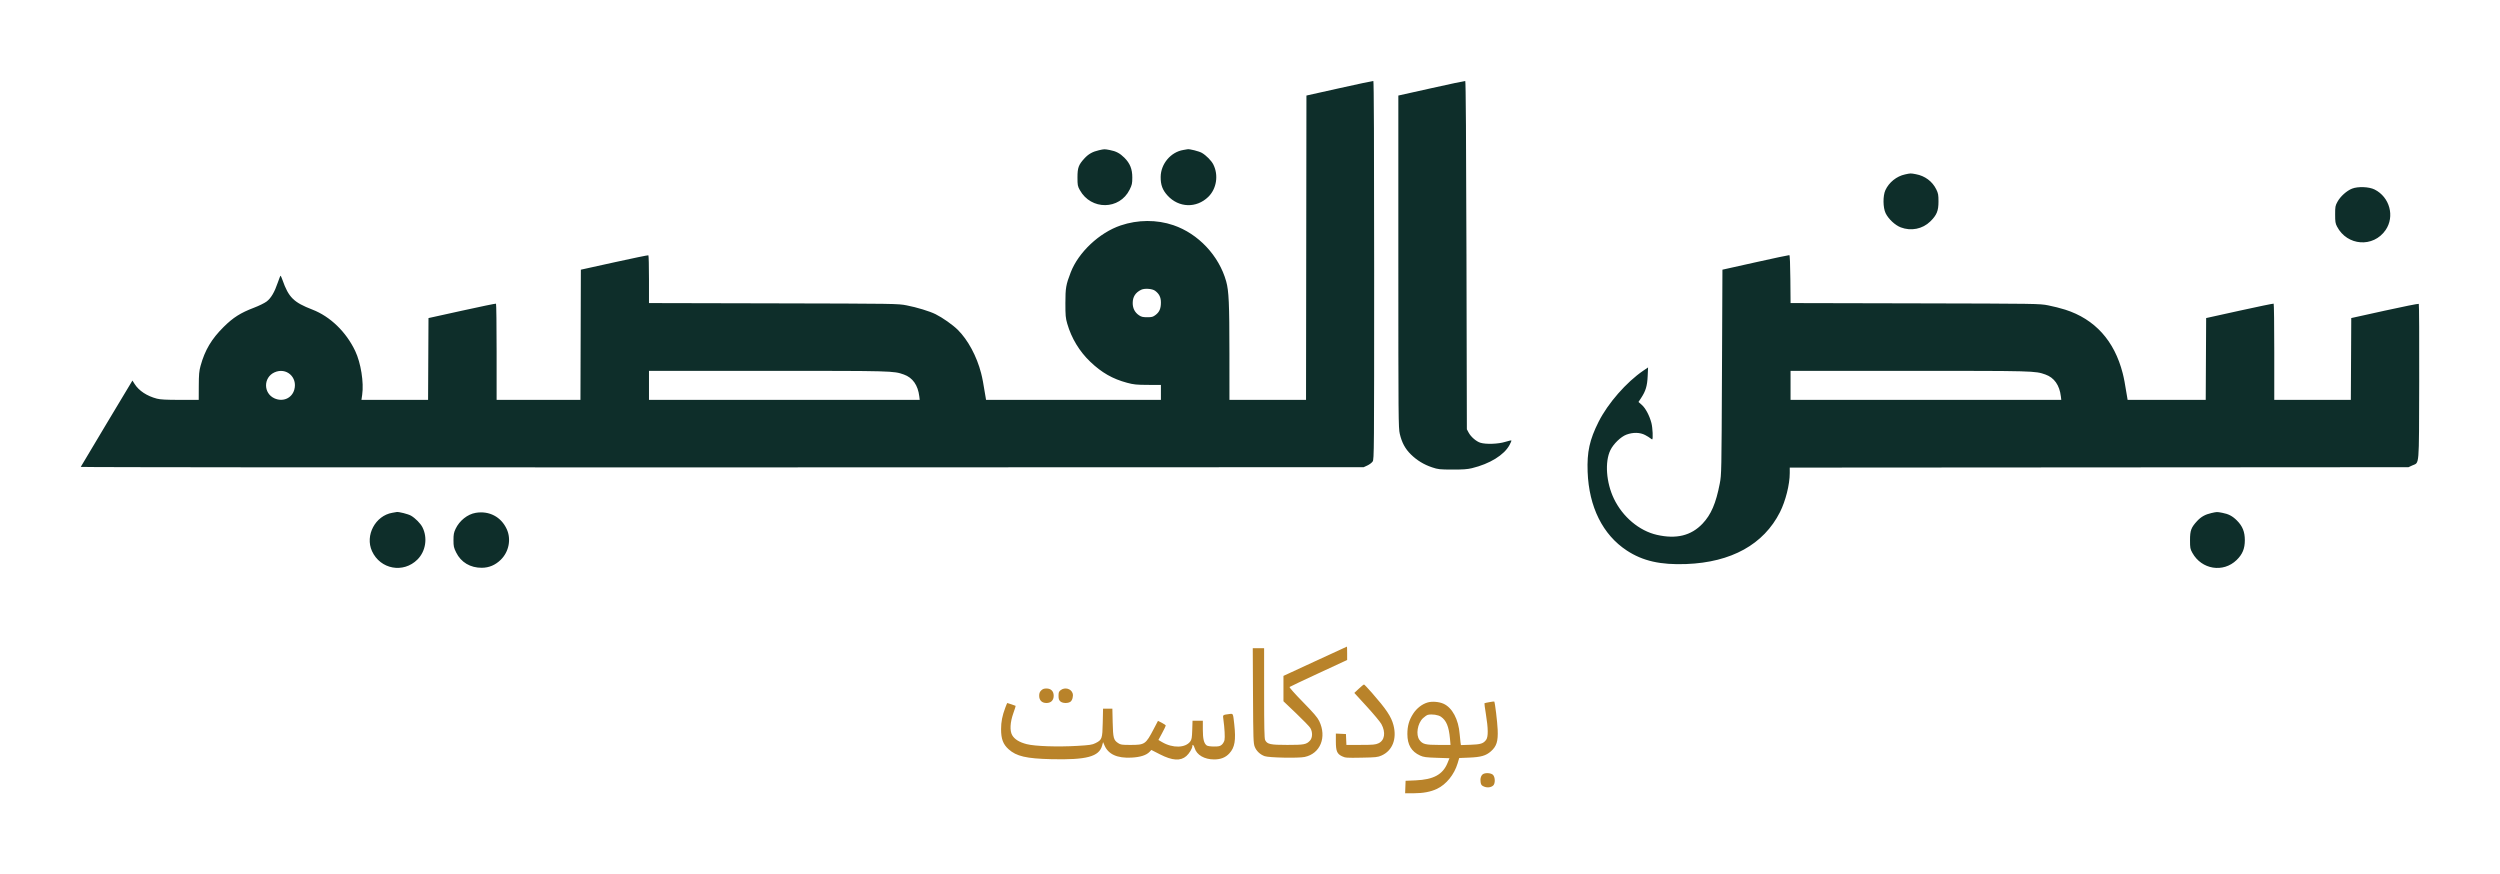
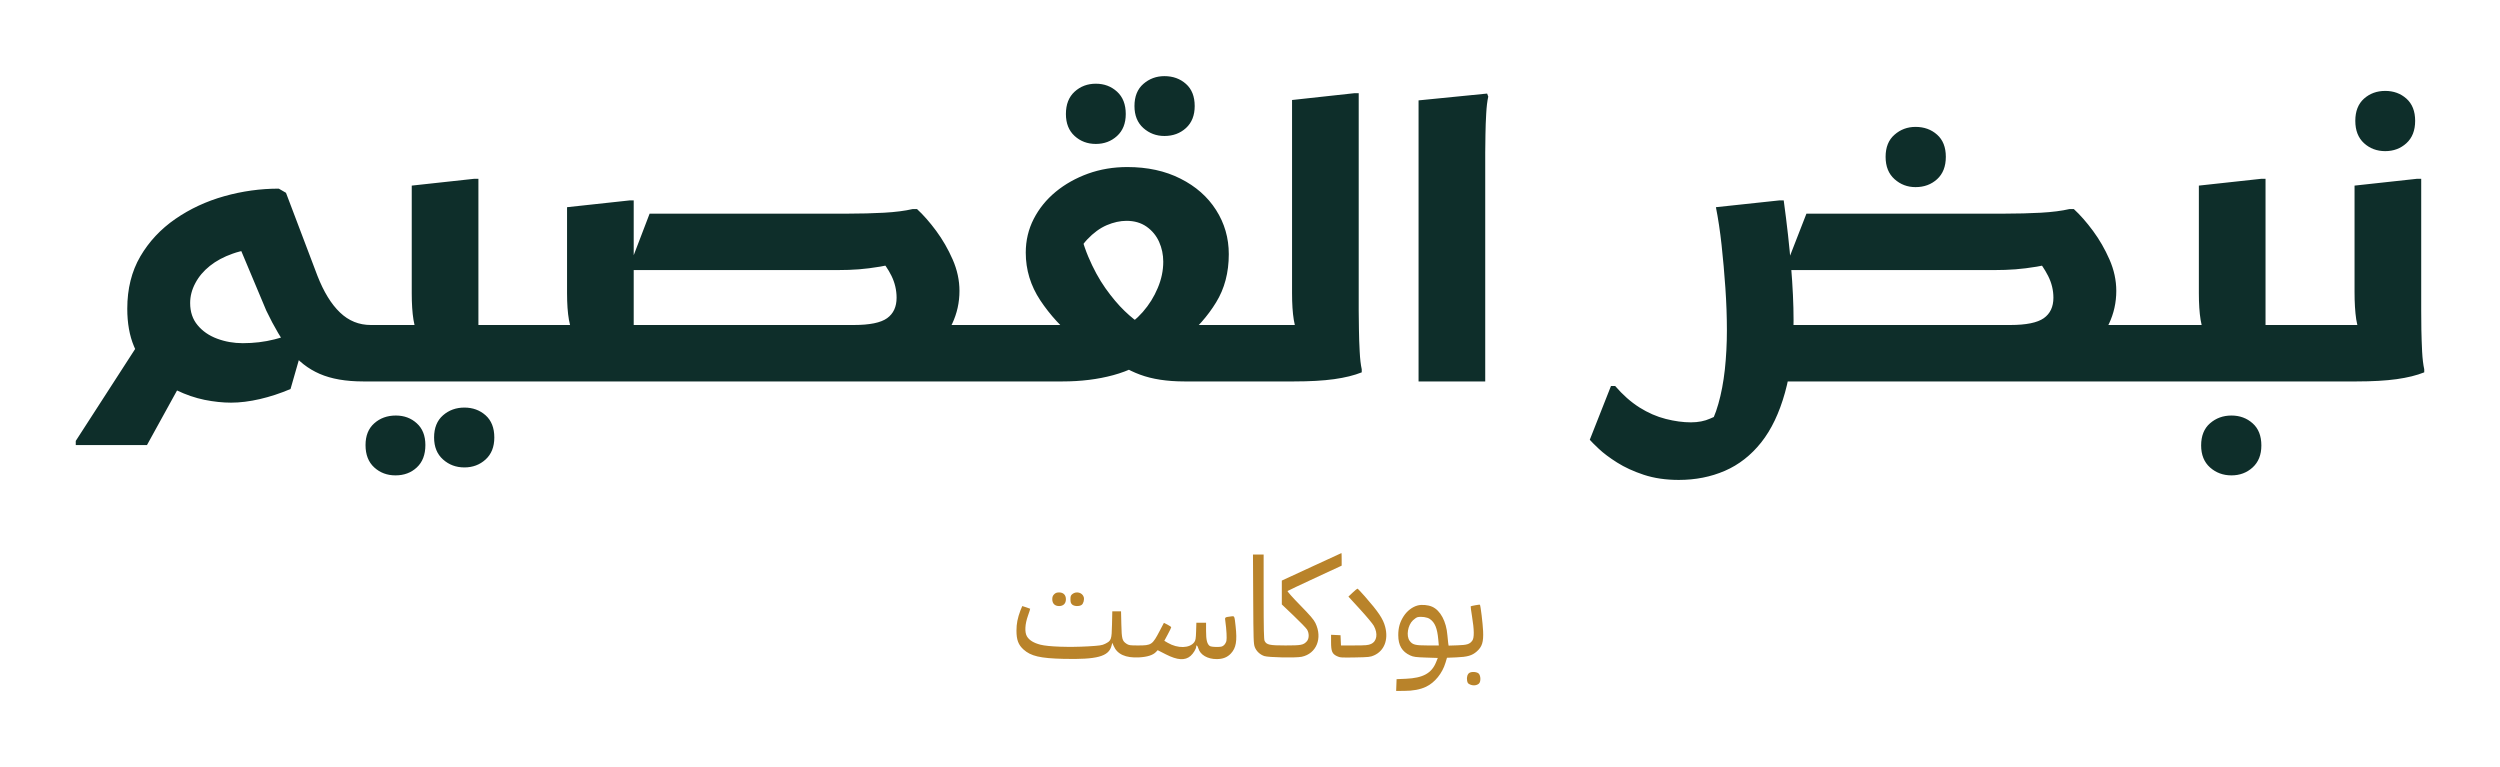
- <svg xmlns="http://www.w3.org/2000/svg" viewBox="450 2300 3101 1084" width="3101" height="1084">
-   <path fill="#0E2E2A" fill-rule="evenodd" d="M 2111.500 2409.373 L 2070.500 2418.514 2070.247 2607.257 L 2069.995 2796 2022.497 2796 L 1975 2796 1974.977 2738.250 C 1974.953 2676.373, 1974.251 2660.794, 1970.954 2649 C 1962.064 2617.191, 1936.400 2589.873, 1905.500 2579.325 C 1884.877 2572.285, 1861.417 2572.398, 1840.054 2579.639 C 1813.647 2588.591, 1787.697 2612.986, 1778.115 2637.868 C 1772.196 2653.239, 1771.528 2657.098, 1771.513 2676 C 1771.502 2691.339, 1771.785 2694.485, 1773.811 2701.482 C 1779.039 2719.545, 1788.893 2735.848, 1802.347 2748.697 C 1816.541 2762.252, 1830.044 2769.971, 1847.989 2774.791 C 1856.255 2777.011, 1859.628 2777.355, 1873.750 2777.423 L 1890 2777.500 1890 2786.750 L 1890 2796 1781.545 2796 L 1673.091 2796 1672.562 2792.750 C 1669.575 2774.404, 1668.652 2769.473, 1666.986 2762.944 C 1661.645 2742.024, 1650.577 2721.463, 1637.981 2709.060 C 1631.642 2702.819, 1619.196 2694.065, 1610.500 2689.730 C 1603.143 2686.063, 1587.249 2681.211, 1574.603 2678.771 C 1563.604 2676.649, 1562.054 2676.626, 1409.250 2676.279 L 1255 2675.928 1255 2646.523 C 1255 2630.350, 1254.662 2616.913, 1254.250 2616.662 C 1253.838 2616.411, 1234.825 2620.326, 1212 2625.363 L 1170.500 2634.520 1170.244 2715.260 L 1169.988 2796 1117.994 2796 L 1066 2796 1066 2736.559 C 1066 2703.866, 1065.662 2676.917, 1065.250 2676.671 C 1064.838 2676.424, 1045.825 2680.344, 1023 2685.380 L 981.500 2694.537 981.241 2745.269 L 980.982 2796 939.656 2796 L 898.331 2796 899.245 2789.750 C 901.486 2774.430, 897.626 2750.168, 890.590 2735.353 C 879.328 2711.637, 859.602 2692.570, 837.500 2684.034 C 814.202 2675.037, 807.983 2668.874, 800.377 2647.250 C 799.361 2644.363, 798.293 2642, 798.002 2642 C 797.711 2642, 796.187 2645.790, 794.614 2650.422 C 790.530 2662.450, 786.146 2669.881, 780.705 2674 C 778.162 2675.925, 771.080 2679.401, 764.968 2681.725 C 748.404 2688.023, 739.232 2693.837, 727.458 2705.500 C 712.362 2720.455, 704.161 2734.265, 698.761 2753.825 C 697 2760.205, 696.630 2764.411, 696.571 2778.750 L 696.500 2796 673.460 2796 C 656.155 2796, 648.980 2795.625, 644.632 2794.492 C 632.314 2791.284, 622.301 2784.698, 616.977 2776.302 L 614.266 2772.027 582.383 2825.146 C 564.847 2854.360, 550.350 2878.656, 550.166 2879.135 C 549.976 2879.630, 893.778 2879.897, 1345.666 2879.753 L 2141.500 2879.500 2146.166 2877.344 C 2148.732 2876.157, 2151.657 2873.927, 2152.666 2872.388 C 2154.432 2869.693, 2154.500 2860.846, 2154.500 2635.127 C 2154.500 2479.632, 2154.163 2400.593, 2153.500 2400.449 C 2152.950 2400.329, 2134.050 2404.345, 2111.500 2409.373 M 2225.500 2409.373 L 2184.500 2418.514 2184.500 2624.507 C 2184.500 2819.738, 2184.595 2830.903, 2186.309 2838.208 C 2188.847 2849.024, 2192.990 2856.704, 2200.008 2863.603 C 2207.577 2871.044, 2216.226 2876.314, 2226.479 2879.731 C 2233.882 2882.199, 2235.810 2882.408, 2251.500 2882.452 C 2264.473 2882.489, 2270.223 2882.081, 2275.773 2880.733 C 2297.995 2875.333, 2315.608 2864.486, 2322.392 2852.022 C 2323.935 2849.186, 2324.976 2846.643, 2324.705 2846.372 C 2324.434 2846.100, 2320.901 2846.906, 2316.856 2848.162 C 2308.455 2850.771, 2293.351 2851.307, 2286.447 2849.241 C 2281.265 2847.691, 2274.556 2841.953, 2271.716 2836.643 L 2269.500 2832.500 2269 2616.583 C 2268.669 2473.857, 2268.161 2400.593, 2267.500 2400.449 C 2266.950 2400.329, 2248.050 2404.345, 2225.500 2409.373 M 1813 2486.390 C 1805.428 2488.074, 1800.148 2491.031, 1795.276 2496.316 C 1787.855 2504.367, 1786.500 2508.024, 1786.500 2520 C 1786.500 2529.741, 1786.712 2530.882, 1789.430 2535.788 C 1803.351 2560.917, 1838.727 2560.581, 1851.221 2535.202 C 1854.149 2529.256, 1854.500 2527.629, 1854.500 2520.021 C 1854.500 2509.671, 1851.652 2502.600, 1844.675 2495.622 C 1839.158 2490.106, 1834.222 2487.512, 1826.535 2486.091 C 1819.660 2484.820, 1820.107 2484.810, 1813 2486.390 M 1917.702 2486.042 C 1902.176 2488.651, 1889.882 2503.282, 1889.697 2519.371 C 1889.583 2529.237, 1891.966 2535.707, 1898.242 2542.575 C 1912.146 2557.788, 1934.009 2558.508, 1948.712 2544.237 C 1959.071 2534.182, 1961.706 2517.224, 1954.971 2503.960 C 1952.575 2499.241, 1946.202 2492.788, 1940.847 2489.657 C 1937.393 2487.637, 1925.410 2484.595, 1923 2485.125 C 1922.725 2485.186, 1920.341 2485.598, 1917.702 2486.042 M 2812.972 2516.359 C 2802.561 2518.602, 2793.106 2526.189, 2788.648 2535.878 C 2785.425 2542.881, 2785.578 2557.614, 2788.944 2564.500 C 2792.453 2571.678, 2800.651 2579.341, 2807.703 2582.037 C 2820.529 2586.938, 2834.760 2584.074, 2844.353 2574.661 C 2852.345 2566.818, 2854.500 2561.581, 2854.500 2550 C 2854.500 2541.644, 2854.167 2539.821, 2851.730 2534.858 C 2846.885 2524.994, 2837.705 2518.156, 2826.535 2516.091 C 2819.678 2514.824, 2820.139 2514.815, 2812.972 2516.359 M 3367.500 2533.974 C 3360.842 2536.618, 3353.129 2543.532, 3349.473 2550.133 C 3346.705 2555.129, 3346.500 2556.225, 3346.500 2566 C 3346.500 2575.051, 3346.822 2577.121, 3348.835 2581 C 3361.361 2605.135, 3393.868 2607.493, 3409.090 2585.370 C 3420.734 2568.445, 3414.211 2544.449, 3395.410 2535.044 C 3388.559 2531.617, 3374.768 2531.089, 3367.500 2533.974 M 2627.500 2625.372 L 2586.500 2634.514 2585.933 2761.507 C 2585.375 2886.636, 2585.335 2888.666, 2583.188 2899.829 C 2578.481 2924.308, 2572.433 2938.380, 2561.816 2949.557 C 2547.696 2964.421, 2529.346 2968.931, 2505.270 2963.455 C 2483.282 2958.454, 2462.713 2941.143, 2451.856 2918.500 C 2442.282 2898.533, 2440.438 2872.845, 2447.536 2858.337 C 2451.350 2850.540, 2460.483 2841.711, 2467.415 2839.118 C 2475.565 2836.068, 2484.277 2836.246, 2490.601 2839.591 C 2493.295 2841.016, 2496.210 2842.816, 2497.079 2843.591 C 2497.947 2844.366, 2498.960 2845, 2499.329 2845 C 2500.619 2845, 2499.987 2830.737, 2498.430 2824.730 C 2496.053 2815.555, 2491.099 2806.225, 2486.464 2802.194 L 2482.362 2798.625 2485.700 2793.563 C 2491.329 2785.025, 2493.216 2778.725, 2493.770 2766.622 L 2494.267 2755.744 2488.384 2759.747 C 2467.349 2774.058, 2444.423 2800.281, 2432.885 2823.228 C 2421.701 2845.473, 2418.386 2860.592, 2419.293 2885.233 C 2420.896 2928.818, 2438.055 2963.284, 2467.913 2982.889 C 2487.664 2995.858, 2509.681 3000.855, 2541.701 2999.634 C 2597.580 2997.504, 2637.678 2975.275, 2657.889 2935.223 C 2664.859 2921.410, 2670 2900.887, 2670 2886.875 L 2670 2880.013 3053.750 2879.756 L 3437.500 2879.500 3442.166 2877.344 C 3451.221 2873.158, 3450.464 2882.278, 3450.774 2773.619 C 3450.925 2720.835, 3450.700 2677.317, 3450.274 2676.913 C 3449.848 2676.508, 3430.825 2680.304, 3408 2685.348 L 3366.500 2694.520 3366.241 2745.260 L 3365.982 2796 3318.491 2796 L 3271 2796 3271 2736.559 C 3271 2703.866, 3270.662 2676.913, 3270.250 2676.662 C 3269.838 2676.411, 3250.825 2680.326, 3228 2685.363 L 3186.500 2694.520 3186.241 2745.260 L 3185.982 2796 3137.536 2796 L 3089.091 2796 3088.562 2792.750 C 3085.575 2774.404, 3084.652 2769.473, 3082.986 2762.944 C 3072.690 2722.615, 3048.471 2695.856, 3011.603 2684.076 C 3006.159 2682.336, 2996.709 2679.949, 2990.603 2678.771 C 2979.604 2676.649, 2978.054 2676.626, 2825.265 2676.279 L 2671.030 2675.928 2670.765 2646.297 C 2670.597 2627.571, 2670.132 2616.586, 2669.500 2616.449 C 2668.950 2616.329, 2650.050 2620.345, 2627.500 2625.372 M 1865.500 2659.432 C 1858.405 2662.894, 1855.009 2668.211, 1855.004 2675.864 C 1854.999 2682.391, 1857.606 2687.506, 1862.726 2691.015 C 1865.686 2693.042, 1867.559 2693.495, 1872.997 2693.497 C 1878.788 2693.500, 1880.138 2693.127, 1883.431 2690.618 C 1888.168 2687.008, 1890 2682.704, 1890 2675.180 C 1890 2668.733, 1887.855 2664.428, 1882.763 2660.657 C 1879.234 2658.042, 1869.730 2657.368, 1865.500 2659.432 M 790.459 2761.880 C 776.561 2768.193, 776.515 2787.789, 790.384 2794.087 C 800.904 2798.864, 812.057 2794.013, 815.039 2783.362 C 819.390 2767.819, 805.024 2755.264, 790.459 2761.880 M 1255 2778 L 1255 2796 1422.905 2796 L 1590.810 2796 1590.306 2791.750 C 1588.648 2777.754, 1582.052 2768.399, 1571.122 2764.543 C 1558.281 2760.012, 1558.067 2760.007, 1402.250 2760.003 L 1255 2760 1255 2778 M 2671 2778 L 2671 2796 2838.905 2796 L 3006.810 2796 3006.306 2791.750 C 3004.648 2777.754, 2998.052 2768.399, 2987.122 2764.543 C 2974.281 2760.012, 2974.067 2760.007, 2818.250 2760.003 L 2671 2760 2671 2778 M 936.702 2936.042 C 915.575 2939.592, 902.529 2964.144, 911.419 2983.623 C 921.740 3006.236, 950.313 3011.493, 967.833 2994.002 C 978.090 2983.761, 980.644 2967.102, 973.971 2953.960 C 971.575 2949.241, 965.202 2942.788, 959.847 2939.657 C 956.393 2937.637, 944.410 2934.595, 942 2935.125 C 941.725 2935.186, 939.341 2935.598, 936.702 2936.042 M 1040.054 2936.126 C 1029.927 2937.825, 1019.914 2945.799, 1015.097 2956 C 1012.934 2960.582, 1012.500 2962.923, 1012.502 2970.024 C 1012.503 2977.665, 1012.849 2979.251, 1015.842 2985.331 C 1021.820 2997.475, 1033.395 3004.368, 1047.652 3004.276 C 1056.637 3004.219, 1064.458 3000.905, 1071.176 2994.311 C 1081.265 2984.408, 1084.293 2968.890, 1078.579 2956.377 C 1071.606 2941.106, 1056.791 2933.318, 1040.054 2936.126 M 3193 2936.390 C 3185.428 2938.074, 3180.148 2941.031, 3175.276 2946.316 C 3167.855 2954.367, 3166.500 2958.024, 3166.500 2970 C 3166.500 2979.741, 3166.712 2980.882, 3169.430 2985.788 C 3180.901 3006.494, 3207.700 3010.812, 3224.319 2994.632 C 3231.585 2987.559, 3234.501 2980.498, 3234.495 2970 C 3234.488 2959.668, 3231.633 2952.581, 3224.675 2945.622 C 3219.158 2940.106, 3214.222 2937.512, 3206.535 2936.091 C 3199.660 2934.820, 3200.107 2934.810, 3193 2936.390" />
+ <svg xmlns="http://www.w3.org/2000/svg" viewBox="350 2372 3300 1012" width="3300" height="1012">
+   <path fill="#0E2E2A" fill-rule="nonzero" d="M601.0 2856.0 544.0 2959.5H450.0V2954.0L548.5 2801.5ZM829.5 2875.5Q795.0 2875.5 772.0 2865.5Q749.0 2855.5 733.0 2835.0Q717.0 2814.5 701.5 2782.0L663.5 2691.5L696.5 2700.0Q675.0 2700.5 657.2 2706.8Q639.5 2713.0 627.0 2723.0Q614.5 2733.0 607.8 2745.8Q601.0 2758.5 601.0 2772.0Q601.0 2789.5 610.8 2801.2Q620.5 2813.0 636.5 2819.0Q652.5 2825.0 670.5 2825.0Q692.5 2825.0 712.2 2820.0Q732.0 2815.0 744.0 2809.0L754.0 2814.0L733.5 2885.5Q713.5 2894.0 693.0 2898.8Q672.5 2903.5 655.0 2903.5Q638.5 2903.5 620.0 2899.8Q601.5 2896.0 583.2 2887.2Q565.0 2878.5 550.2 2864.2Q535.5 2850.0 526.8 2829.0Q518.0 2808.0 518.0 2779.5Q518.0 2740.0 535.2 2710.5Q552.5 2681.0 581.5 2661.0Q610.5 2641.0 646.0 2631.0Q681.5 2621.0 718.0 2621.0L727.5 2626.5L769.0 2736.0Q781.5 2768.0 798.8 2784.5Q816.0 2801.0 839.5 2801.0V2865.5ZM839.5 2801.0H933.5L904.0 2814.5Q898.0 2808.5 895.8 2794.2Q893.5 2780.0 893.5 2759.0V2617.0L976.0 2608.0H981.5V2837.0L946.0 2801.0H1046.0V2865.5L1036.0 2875.5H829.5V2811.0ZM923.0 2949.5Q923.0 2930.5 934.8 2920.2Q946.5 2910.0 963.0 2910.0Q979.5 2910.0 991.0 2920.2Q1002.5 2930.5 1002.5 2949.5Q1002.5 2968.0 991.0 2978.5Q979.5 2989.0 963.0 2989.0Q946.5 2989.0 934.8 2978.5Q923.0 2968.0 923.0 2949.5ZM832.5 2959.5Q832.5 2941.0 844.0 2930.8Q855.5 2920.5 872.5 2920.5Q889.0 2920.5 900.2 2930.8Q911.5 2941.0 911.5 2959.5Q911.5 2978.5 900.2 2989.0Q889.0 2999.5 872.0 2999.5Q855.5 2999.5 844.0 2989.0Q832.5 2978.5 832.5 2959.5ZM1463.0 2875.5V2801.0H1672.0V2865.5L1662.0 2875.5ZM1174.5 2801.0H1477.0Q1508.5 2801.0 1521.0 2792.0Q1533.5 2783.0 1533.5 2765.0Q1533.5 2750.0 1526.8 2736.2Q1520.0 2722.5 1511.0 2713.5L1547.5 2716.5Q1526.5 2721.5 1511.5 2724.0Q1496.5 2726.5 1483.8 2727.5Q1471.0 2728.5 1455.5 2728.5H1179.0L1207.5 2654.0H1470.5Q1494.0 2654.0 1516.8 2652.8Q1539.5 2651.5 1554.5 2648.0H1560.5Q1573.0 2659.5 1585.8 2676.8Q1598.5 2694.0 1607.5 2714.5Q1616.5 2735.0 1616.5 2756.0Q1616.5 2779.0 1606.8 2799.5Q1597.0 2820.0 1573.0 2836.5L1557.5 2864.0Q1544.0 2869.5 1526.5 2872.5Q1509.0 2875.5 1487.0 2875.5H1174.5ZM1046.0 2801.0H1138.5L1109.0 2814.5Q1103.5 2808.5 1101.0 2794.2Q1098.5 2780.0 1098.5 2759.0V2645.5L1181.5 2636.5H1186.5V2837.5L1151.0 2801.0H1252.5V2865.5L1242.5 2875.5H1036.0V2811.0ZM1838.0 2592.5Q1878.0 2592.5 1908.2 2607.8Q1938.5 2623.0 1955.2 2649.2Q1972.0 2675.5 1972.0 2707.5Q1972.0 2744.0 1955.2 2771.2Q1938.5 2798.5 1912.0 2820.0L1894.0 2801.0H2012.5V2865.5L2002.5 2875.5H1913.5Q1879.0 2875.5 1854.8 2866.5Q1830.5 2857.5 1812.5 2841.0L1877.0 2839.0Q1850.0 2859.0 1819.5 2867.2Q1789.0 2875.5 1752.5 2875.5H1662.0V2811.0L1672.0 2801.0H1790.0L1770.5 2820.0Q1742.5 2797.5 1723.2 2768.5Q1704.0 2739.5 1704.0 2705.5Q1704.0 2681.5 1714.5 2661.0Q1725.0 2640.5 1743.5 2625.2Q1762.0 2610.0 1786.2 2601.2Q1810.5 2592.5 1838.0 2592.5ZM1764.0 2723.5 1772.0 2658.5Q1776.5 2687.0 1786.5 2710.8Q1796.5 2734.5 1809.2 2752.5Q1822.0 2770.5 1834.5 2782.5Q1847.0 2794.5 1856.5 2800.0L1830.0 2807.0Q1846.0 2798.0 1858.5 2783.8Q1871.0 2769.5 1878.2 2752.2Q1885.5 2735.0 1885.5 2717.5Q1885.5 2703.5 1880.0 2691.2Q1874.5 2679.0 1863.5 2671.2Q1852.5 2663.5 1837.0 2663.5Q1824.5 2663.5 1811.0 2669.2Q1797.5 2675.0 1785.2 2688.0Q1773.0 2701.0 1764.0 2723.5ZM1887.0 2551.5Q1871.0 2551.5 1859.2 2541.0Q1847.5 2530.5 1847.5 2512.0Q1847.5 2493.0 1859.2 2482.8Q1871.0 2472.5 1887.0 2472.5Q1904.0 2472.5 1915.5 2482.8Q1927.0 2493.0 1927.0 2512.0Q1927.0 2530.5 1915.5 2541.0Q1904.0 2551.5 1887.0 2551.5ZM1796.5 2562.0Q1780.0 2562.0 1768.5 2551.5Q1757.0 2541.0 1757.0 2522.5Q1757.0 2503.5 1768.5 2493.0Q1780.0 2482.5 1796.5 2482.5Q1813.0 2482.5 1824.5 2493.0Q1836.0 2503.5 1836.0 2522.5Q1836.0 2541.0 1824.5 2551.5Q1813.0 2562.0 1796.5 2562.0ZM1992.5 2875.5V2811.0L2002.5 2801.0H2095.0L2066.0 2814.5Q2060.0 2808.5 2057.8 2794.2Q2055.5 2780.0 2055.5 2759.0V2504.0L2138.0 2495.0H2143.5V2782.5Q2143.5 2792.5 2143.8 2807.2Q2144.0 2822.0 2144.8 2836.2Q2145.5 2850.5 2147.5 2859.5V2863.5Q2132.5 2869.5 2111.0 2872.5Q2089.5 2875.5 2058.0 2875.5ZM2222.5 2504.5 2313.0 2495.5 2314.5 2499.5Q2312.5 2508.5 2311.8 2522.0Q2311.0 2535.5 2310.8 2549.5Q2310.5 2563.5 2310.5 2573.5V2875.5H2222.5ZM2990.0 2875.5V2801.0H3198.5V2865.5L3188.5 2875.5ZM2701.5 2801.0H3003.5Q3035.0 2801.0 3047.8 2792.0Q3060.5 2783.0 3060.5 2765.0Q3060.5 2750.0 3053.5 2736.2Q3046.5 2722.5 3038.0 2713.5L3074.5 2716.5Q3053.5 2721.5 3038.5 2724.0Q3023.5 2726.5 3010.5 2727.5Q2997.5 2728.5 2982.5 2728.5H2705.5L2734.5 2654.0H2997.0Q3021.0 2654.0 3043.8 2652.8Q3066.5 2651.5 3081.5 2648.0H3087.5Q3100.0 2659.5 3112.8 2676.8Q3125.5 2694.0 3134.5 2714.5Q3143.5 2735.0 3143.5 2756.0Q3143.5 2779.0 3133.8 2799.5Q3124.0 2820.0 3100.0 2836.5L3084.5 2864.0Q3071.0 2869.5 3053.2 2872.5Q3035.5 2875.5 3014.0 2875.5H2701.5ZM2878.5 2619.0Q2862.5 2619.0 2850.8 2608.5Q2839.0 2598.0 2839.0 2579.0Q2839.0 2560.0 2850.8 2549.8Q2862.5 2539.5 2878.5 2539.5Q2895.5 2539.5 2907.0 2549.8Q2918.5 2560.0 2918.5 2579.0Q2918.5 2598.0 2907.0 2608.5Q2895.5 2619.0 2878.5 2619.0ZM2482.0 2881.5Q2497.0 2899.0 2514.0 2909.8Q2531.0 2920.5 2548.8 2925.0Q2566.5 2929.5 2582.0 2929.5Q2596.5 2929.5 2607.5 2924.5Q2618.5 2919.5 2625.5 2918.0L2604.0 2938.0Q2612.5 2925.5 2618.2 2905.2Q2624.0 2885.0 2626.8 2859.8Q2629.5 2834.5 2629.5 2808.0Q2629.5 2781.0 2627.5 2752.0Q2625.5 2723.0 2622.5 2695.5Q2619.5 2668.0 2615.0 2645.5L2699.0 2636.5H2704.5Q2711.0 2684.0 2714.2 2723.8Q2717.5 2763.5 2717.5 2794.5Q2717.5 2850.0 2706.2 2890.2Q2695.0 2930.5 2674.8 2956.0Q2654.5 2981.5 2626.8 2993.5Q2599.0 3005.5 2566.0 3005.5Q2540.5 3005.5 2520.0 2998.8Q2499.5 2992.0 2484.5 2982.5Q2469.5 2973.0 2460.5 2964.5Q2451.5 2956.0 2448.5 2952.5L2476.5 2881.5ZM3198.5 2801.0H3292.5L3263.0 2814.5Q3257.0 2808.5 3254.8 2794.2Q3252.5 2780.0 3252.5 2759.0V2617.0L3335.0 2608.0H3340.5V2837.0L3305.0 2801.0H3405.0V2865.5L3395.0 2875.5H3188.5V2811.0ZM3255.5 2960.0Q3255.5 2941.0 3267.2 2930.8Q3279.0 2920.5 3295.5 2920.5Q3312.0 2920.5 3323.5 2930.8Q3335.0 2941.0 3335.0 2960.0Q3335.0 2978.5 3323.5 2989.0Q3312.0 2999.5 3295.5 2999.5Q3279.0 2999.5 3267.2 2989.0Q3255.5 2978.5 3255.5 2960.0ZM3395.0 2875.5V2811.0L3405.0 2801.0H3497.5L3468.5 2814.5Q3462.5 2808.5 3460.2 2793.5Q3458.0 2778.5 3458.0 2757.5V2617.0L3540.5 2608.0H3546.0V2782.5Q3546.0 2792.5 3546.2 2807.2Q3546.5 2822.0 3547.2 2836.2Q3548.0 2850.5 3550.0 2859.5V2863.5Q3535.0 2869.5 3513.5 2872.5Q3492.0 2875.5 3460.5 2875.5ZM3498.5 2571.5Q3482.0 2571.5 3470.5 2561.0Q3459.0 2550.5 3459.0 2531.5Q3459.0 2512.5 3470.5 2502.2Q3482.0 2492.0 3498.5 2492.0Q3515.0 2492.0 3526.5 2502.2Q3538.0 2512.5 3538.0 2531.5Q3538.0 2550.5 3526.5 2561.0Q3515.0 2571.5 3498.5 2571.5Z" />
  <path fill="#B9832A" fill-rule="evenodd" d="M 2081.250 3120.220 L 2042 3138.363 2042 3154.103 L 2042 3169.843 2057.569 3184.671 C 2066.131 3192.827, 2074.093 3201.043, 2075.261 3202.929 C 2078.316 3207.863, 2078.169 3215.111, 2074.942 3218.610 C 2070.470 3223.459, 2067.640 3224, 2046.782 3223.998 C 2025.669 3223.997, 2021.860 3223.166, 2019.279 3218 C 2018.325 3216.092, 2018.026 3202.305, 2018.015 3159.750 L 2018 3104 2010.962 3104 L 2003.924 3104 2004.228 3162.750 C 2004.508 3216.850, 2004.677 3221.877, 2006.362 3226.257 C 2008.403 3231.561, 2013.124 3236.011, 2018.789 3237.974 C 2024.251 3239.865, 2060.574 3240.576, 2068.275 3238.942 C 2087.769 3234.805, 2096.027 3214.397, 2086.324 3194.339 C 2084.161 3189.867, 2079.421 3184.339, 2066.075 3170.725 C 2056.225 3160.677, 2049.052 3152.600, 2049.575 3152.146 C 2050.084 3151.703, 2066.363 3143.988, 2085.750 3135 L 2121 3118.659 2121 3110.330 C 2121 3105.748, 2120.887 3102.017, 2120.750 3102.038 C 2120.613 3102.059, 2102.838 3110.241, 2081.250 3120.220 M 2135.501 3154.250 L 2129.909 3159.500 2145.370 3176.387 C 2153.874 3185.674, 2162.013 3195.446, 2163.458 3198.101 C 2169.120 3208.503, 2167.590 3218.469, 2159.788 3222.010 C 2156.064 3223.700, 2153.171 3223.959, 2137.796 3223.978 L 2120.091 3224 2119.796 3217.250 L 2119.500 3210.500 2113.250 3210.202 L 2107 3209.905 2107 3219.551 C 2107 3231.602, 2108.418 3235.056, 2114.595 3238.046 C 2118.733 3240.049, 2120.221 3240.158, 2138.752 3239.815 C 2156.848 3239.480, 2158.937 3239.254, 2163.727 3237.111 C 2177.206 3231.083, 2182.892 3216.544, 2178.451 3199.460 C 2175.710 3188.916, 2169.610 3179.774, 2151.622 3159.250 C 2146.681 3153.613, 2142.291 3149, 2141.866 3149 C 2141.441 3149, 2138.577 3151.363, 2135.501 3154.250 M 1741.455 3156.455 C 1739.648 3158.261, 1739 3159.990, 1739 3163 C 1739 3168.629, 1742.371 3172, 1748 3172 C 1753.629 3172, 1757 3168.629, 1757 3163 C 1757 3157.371, 1753.629 3154, 1748 3154 C 1744.990 3154, 1743.261 3154.648, 1741.455 3156.455 M 1765.635 3156.073 C 1763.430 3157.807, 1763 3158.944, 1763 3163.034 C 1763 3166.775, 1763.514 3168.401, 1765.189 3169.961 C 1767.847 3172.438, 1774.541 3172.710, 1777.738 3170.471 C 1780.132 3168.794, 1781.575 3163.386, 1780.517 3160.053 C 1778.643 3154.149, 1770.760 3152.041, 1765.635 3156.073 M 2220.995 3171.296 C 2214.052 3173.254, 2207.287 3178.489, 2202.874 3185.317 C 2197.798 3193.169, 2195.705 3200.527, 2195.710 3210.500 C 2195.716 3223.836, 2200.697 3232.252, 2211.500 3237.177 C 2215.806 3239.140, 2218.680 3239.529, 2232.202 3239.978 L 2247.903 3240.500 2245.502 3246.400 C 2239.679 3260.710, 2228.168 3266.992, 2206 3267.956 L 2193.500 3268.500 2193.208 3276.250 L 2192.916 3284 2203.208 3283.983 C 2215.207 3283.962, 2224.584 3282.202, 2232.411 3278.499 C 2243.912 3273.058, 2253.878 3260.755, 2258.030 3246.871 L 2260.013 3240.241 2272.256 3239.741 C 2287.054 3239.137, 2293.142 3237.388, 2299.294 3231.972 C 2306.422 3225.698, 2308.343 3219.539, 2307.705 3205 C 2307.275 3195.191, 2304.360 3171.166, 2303.481 3170.181 C 2303.147 3169.808, 2291.844 3171.823, 2291.317 3172.350 C 2291.120 3172.546, 2291.911 3178.511, 2293.073 3185.604 C 2296.026 3203.621, 2296.134 3213.966, 2293.410 3217.663 C 2289.962 3222.343, 2286.582 3223.406, 2273.815 3223.824 L 2262.129 3224.207 2261.617 3220.853 C 2261.336 3219.009, 2260.861 3214.350, 2260.562 3210.500 C 2259.147 3192.293, 2251.336 3177.690, 2240.432 3172.867 C 2234.909 3170.424, 2226.497 3169.744, 2220.995 3171.296 M 1696.990 3177.750 C 1693.191 3187.889, 1691.740 3195.281, 1691.737 3204.500 C 1691.733 3216.587, 1694.228 3223.222, 1701.104 3229.404 C 1710.774 3238.098, 1723.105 3240.962, 1754 3241.690 C 1797.884 3242.725, 1813.287 3238.601, 1817.076 3224.803 L 1818.258 3220.500 1820.033 3224.621 C 1824.791 3235.665, 1835.799 3240.655, 1853.419 3239.755 C 1864.457 3239.192, 1871.975 3236.785, 1875.967 3232.535 L 1878.131 3230.232 1888.816 3235.687 C 1904.188 3243.535, 1914.302 3244.186, 1921.580 3237.795 C 1925.181 3234.634, 1929 3228.326, 1929 3225.540 C 1929 3222.589, 1930.692 3224.028, 1931.878 3227.987 C 1934.420 3236.473, 1943.936 3242, 1956.003 3242 C 1964.170 3242, 1970.173 3239.621, 1974.874 3234.521 C 1981.656 3227.163, 1983.168 3218.268, 1980.994 3198.500 C 1979.479 3184.720, 1979.623 3185.043, 1975.247 3185.628 C 1966.329 3186.822, 1966.675 3186.524, 1967.479 3192.300 C 1968.983 3203.106, 1969.606 3214.625, 1968.869 3218 C 1968.449 3219.925, 1966.931 3222.512, 1965.497 3223.750 C 1963.304 3225.642, 1961.743 3225.995, 1955.694 3225.968 C 1951.325 3225.949, 1947.817 3225.418, 1946.761 3224.616 C 1943.324 3222.006, 1942 3216.560, 1942 3205.032 L 1942 3194 1935.608 3194 L 1929.216 3194 1928.853 3205.433 C 1928.548 3215.053, 1928.162 3217.314, 1926.424 3219.683 C 1920.414 3227.876, 1904.647 3228.258, 1891.458 3220.528 L 1886.897 3217.855 1891.448 3209.437 C 1893.952 3204.807, 1896 3200.572, 1896 3200.026 C 1896 3199.480, 1893.832 3197.935, 1891.182 3196.592 L 1886.364 3194.151 1881.036 3204.325 C 1871.103 3223.294, 1870.068 3224, 1852.180 3224 C 1841.455 3224, 1839.964 3223.777, 1836.898 3221.713 C 1831.287 3217.936, 1830.627 3215.434, 1830.178 3196.250 L 1829.773 3179 1824 3179 L 1818.227 3179 1817.846 3196.450 C 1817.410 3216.445, 1816.955 3217.714, 1808.755 3221.829 C 1804.744 3223.841, 1801.697 3224.297, 1786.307 3225.188 C 1761.498 3226.625, 1733.817 3225.675, 1723.500 3223.033 C 1714.440 3220.713, 1708.543 3217.084, 1705.548 3211.986 C 1702.357 3206.555, 1702.903 3195.905, 1706.948 3184.648 C 1708.697 3179.779, 1709.987 3175.682, 1709.814 3175.543 C 1709.489 3175.281, 1699.838 3172, 1699.394 3172 C 1699.256 3172, 1698.174 3174.588, 1696.990 3177.750 M 2221.214 3186.659 C 2219.957 3186.928, 2217.189 3188.803, 2215.064 3190.824 C 2208.224 3197.332, 2205.962 3211.382, 2210.711 3217.864 C 2214.529 3223.076, 2218.082 3223.997, 2234.367 3223.998 L 2249.235 3224 2248.537 3216.250 C 2247.181 3201.204, 2244.059 3193.635, 2237.299 3189.003 C 2233.878 3186.658, 2226.344 3185.561, 2221.214 3186.659 M 2289.695 3260.111 C 2287.088 3261.627, 2285.794 3265.822, 2286.551 3270.300 C 2287.101 3273.556, 2287.789 3274.432, 2290.784 3275.683 C 2294.825 3277.372, 2299.429 3276.826, 2302.184 3274.333 C 2304.918 3271.859, 2304.689 3263.720, 2301.811 3261.039 C 2299.400 3258.793, 2292.826 3258.289, 2289.695 3260.111" />
</svg>
